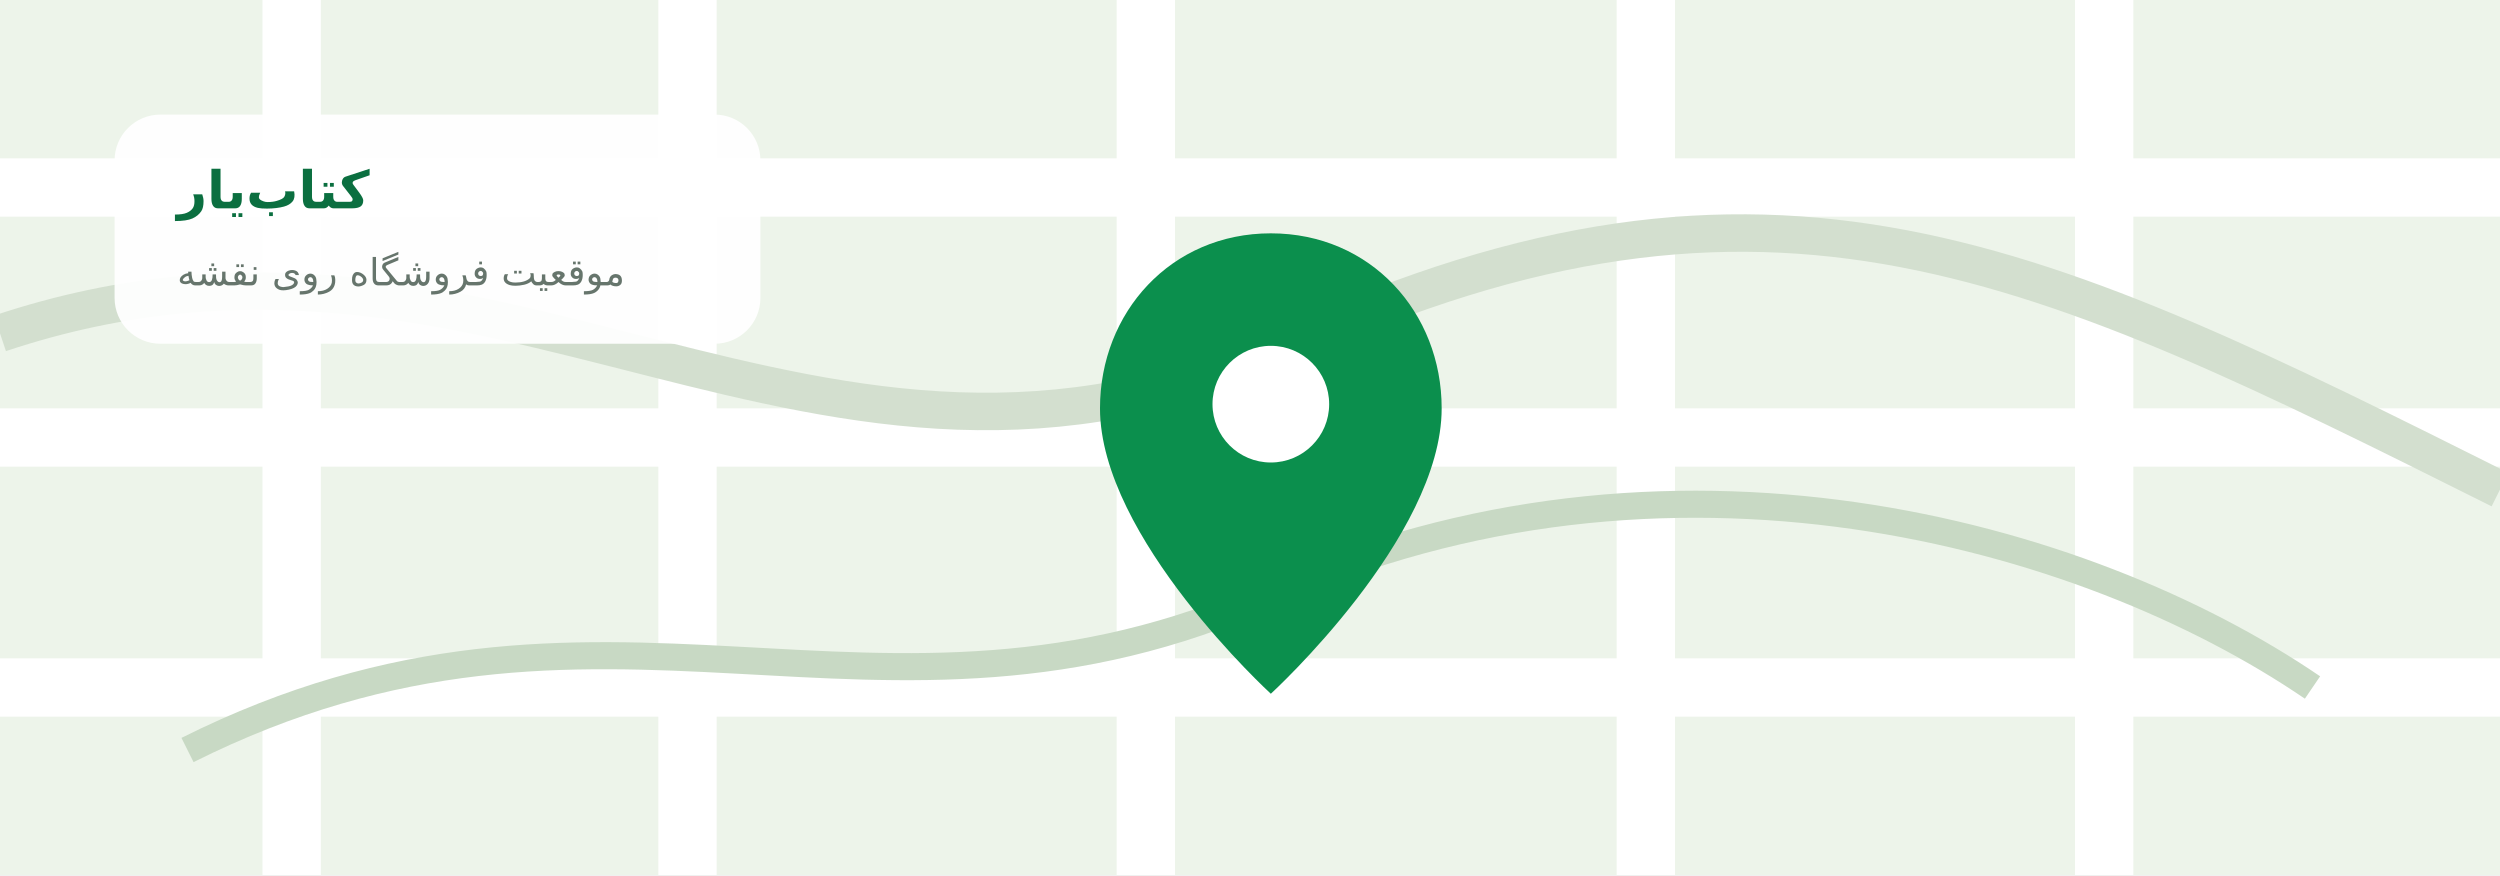
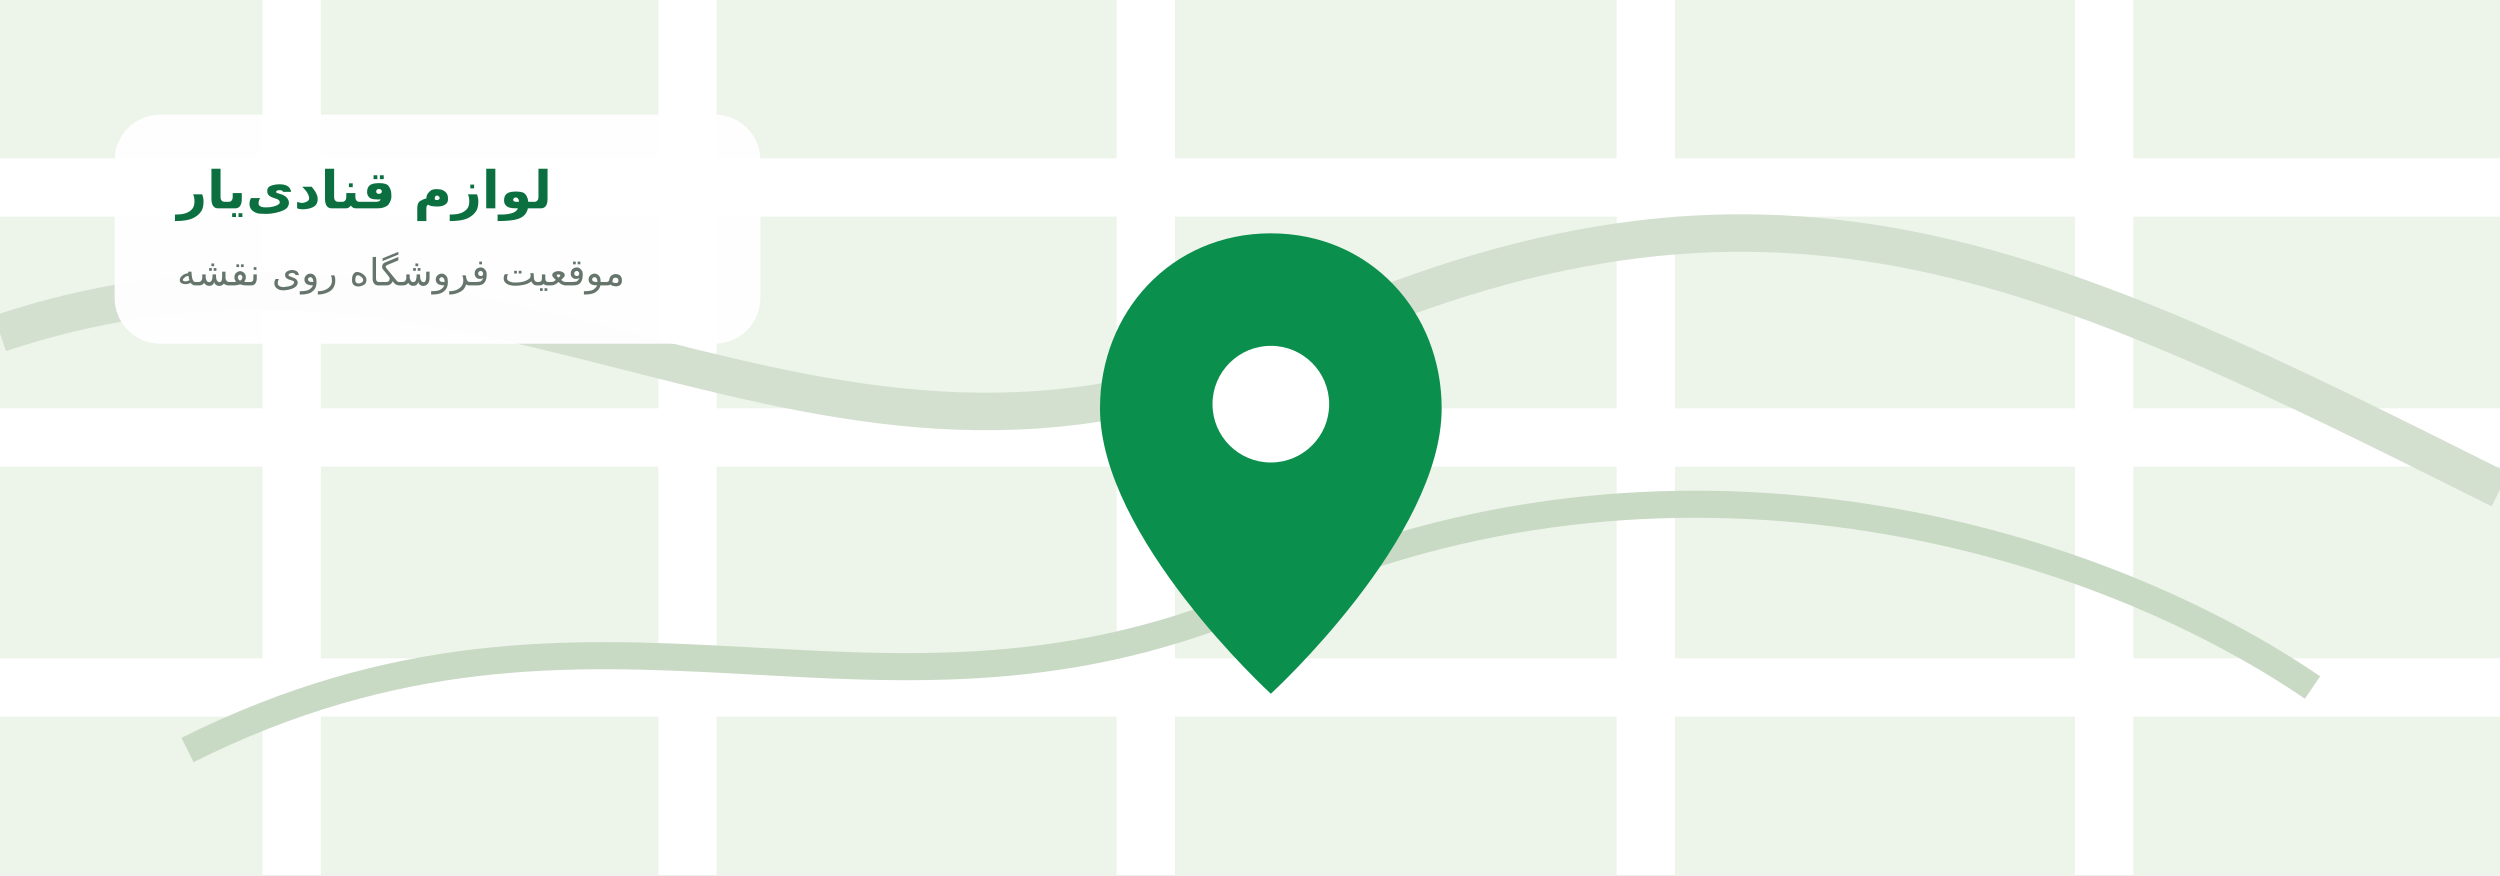
<svg xmlns="http://www.w3.org/2000/svg" viewBox="0 0 1200 420">
  <rect width="1200" height="420" fill="#edf4ea" />
  <path d="M0 90h1200M0 210h1200M0 330h1200M140 0v420M330 0v420M550 0v420M790 0v420M1010 0v420" stroke="#fff" stroke-width="28" />
  <path d="M0 160C240 80 390 270 620 165s360-40 580 70" fill="none" stroke="#d3dfcf" stroke-width="18" />
  <path d="M90 360C290 260 420 370 610 285s390-30 500 45" fill="none" stroke="#c8d9c4" stroke-width="13" />
  <path d="M610 112c-48 0-82 38-82 84 0 62 82 137 82 137s82-75 82-137c0-46-34-84-82-84Z" fill="#0b8f4d" />
  <circle cx="610" cy="194" r="28" fill="#fff" />
  <rect x="55" y="55" width="310" height="110" rx="22" fill="#fff" opacity=".94" />
-   <text x="85" y="100" font-family="sans-serif" font-size="25" font-weight="700" fill="#0b6f40">کتاب‌یار</text>
+   <text x="85" y="100" font-family="sans-serif" font-size="25" font-weight="700" fill="#0b6f40">لوازم قنادی‌یار</text>
  <text x="85" y="137" font-family="sans-serif" font-size="18" fill="#66756c">موقعیت فروشگاه روی نقشه</text>
</svg>
